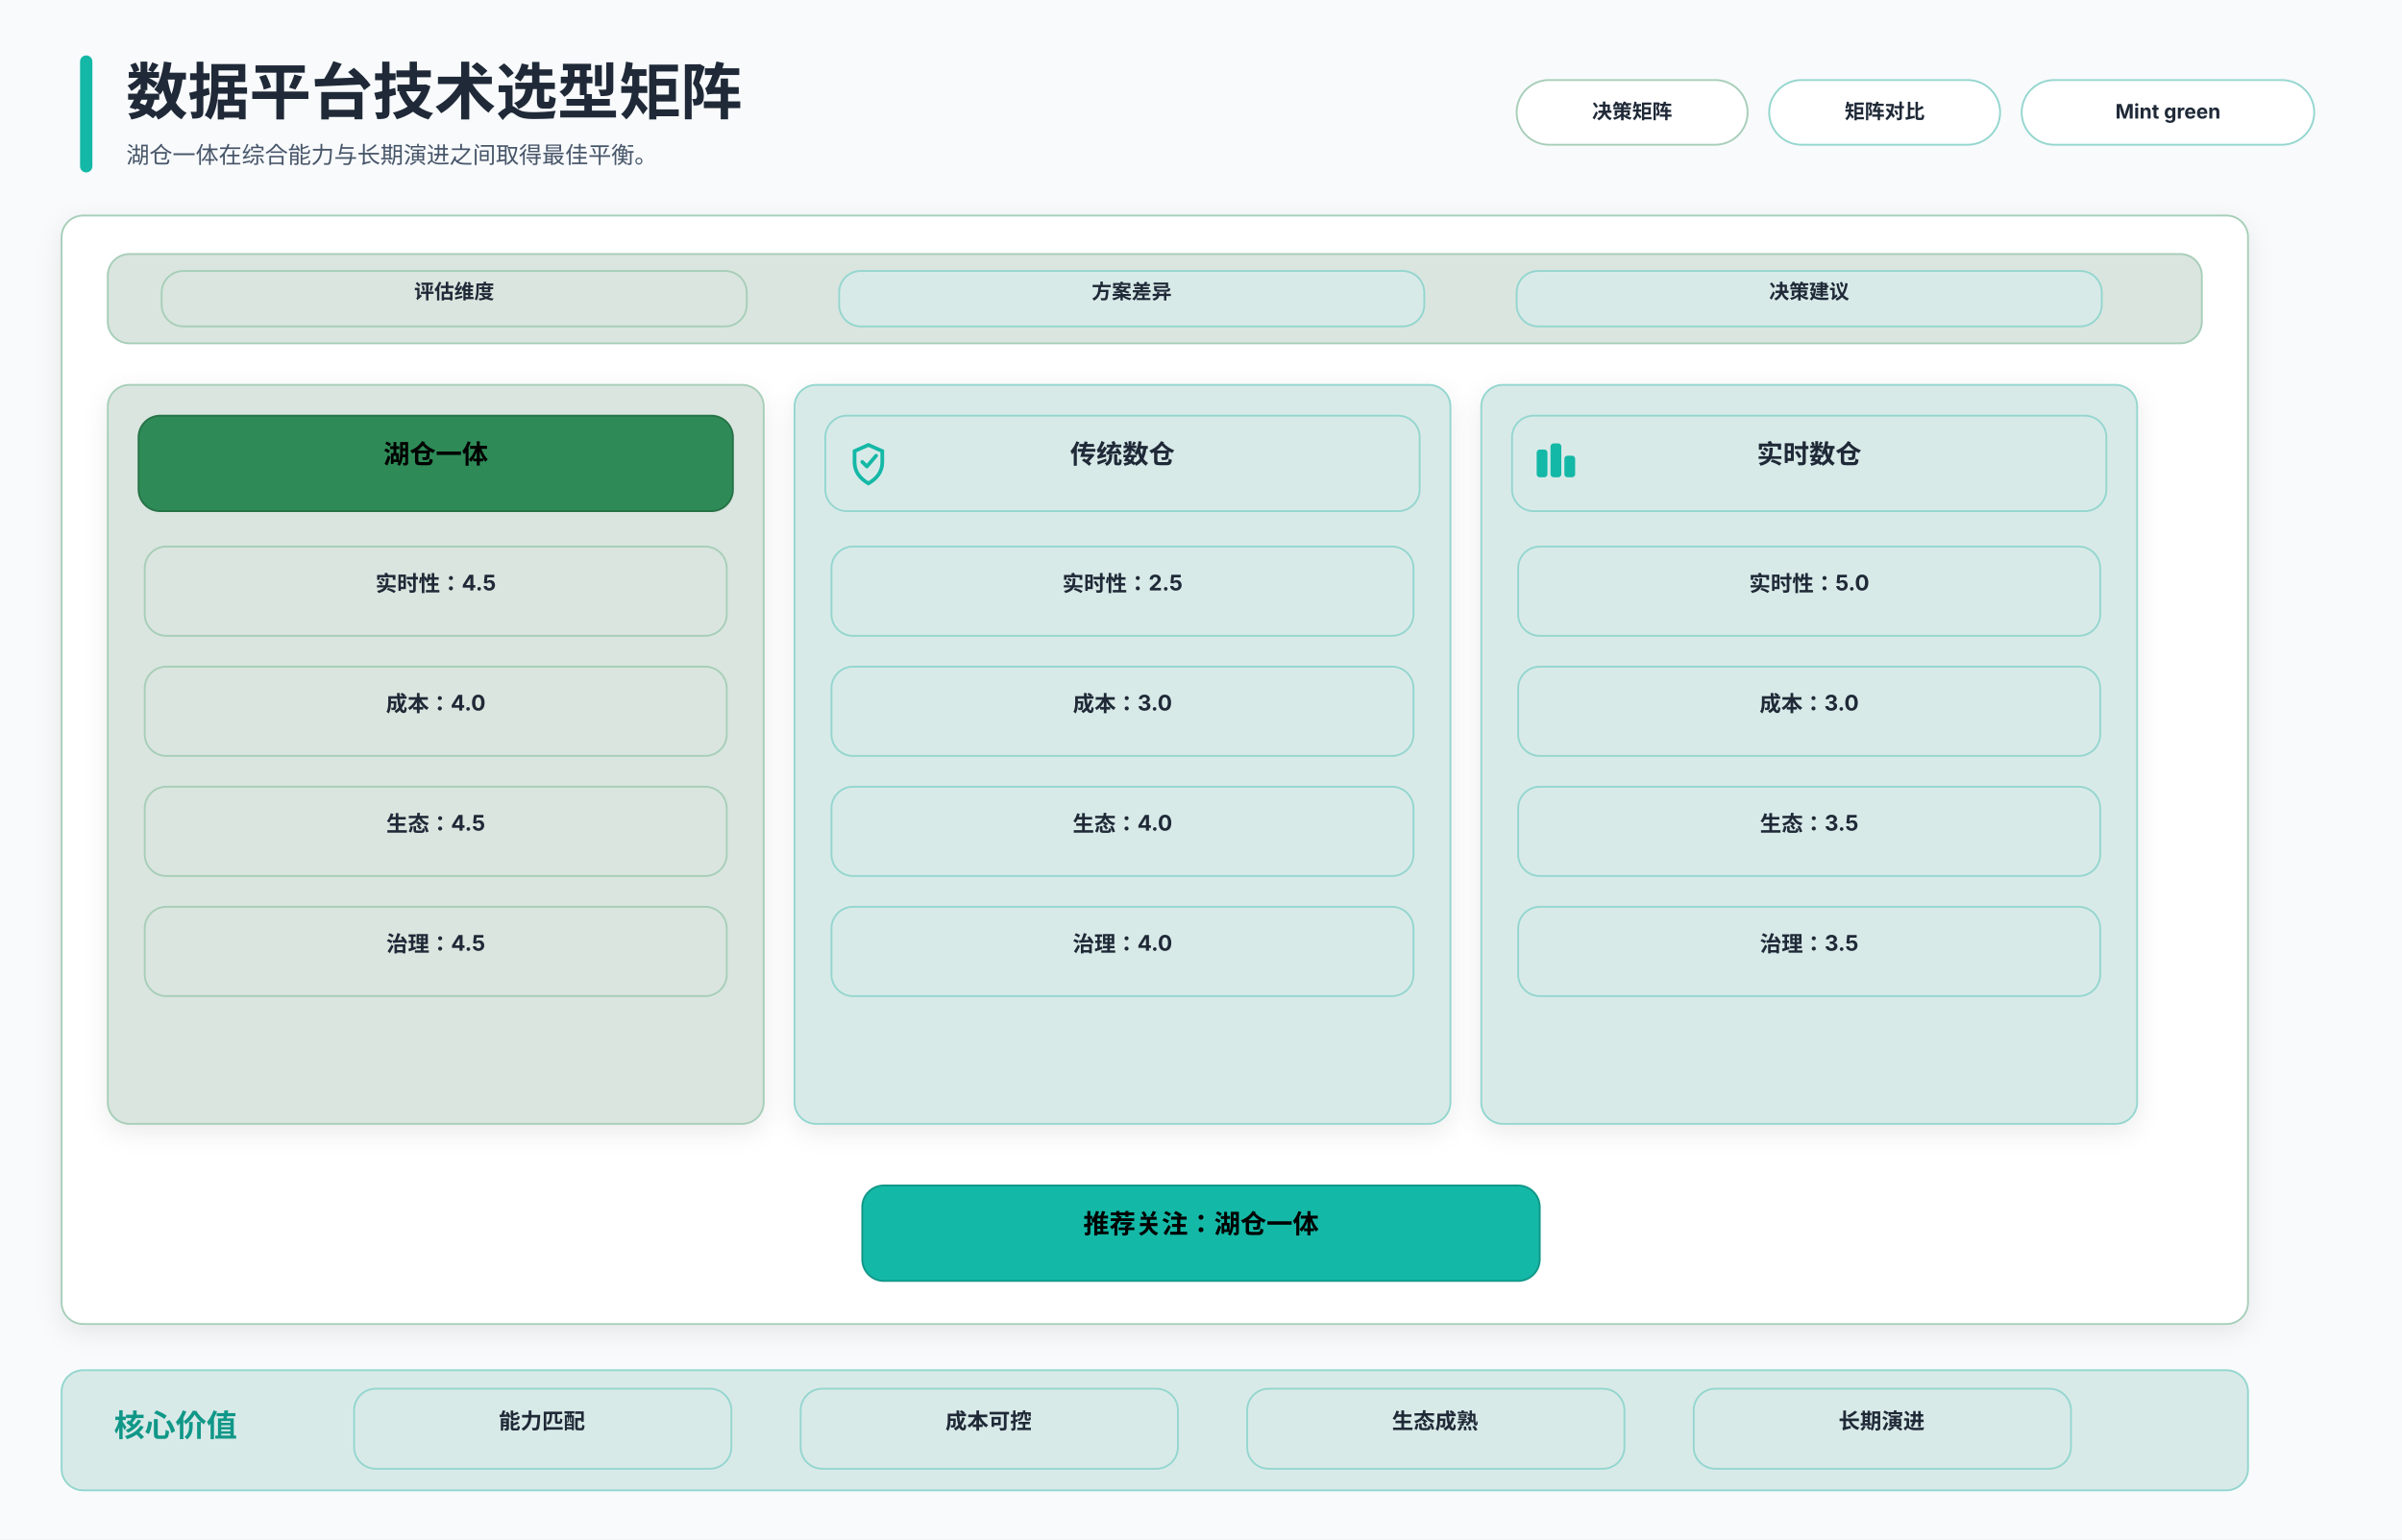
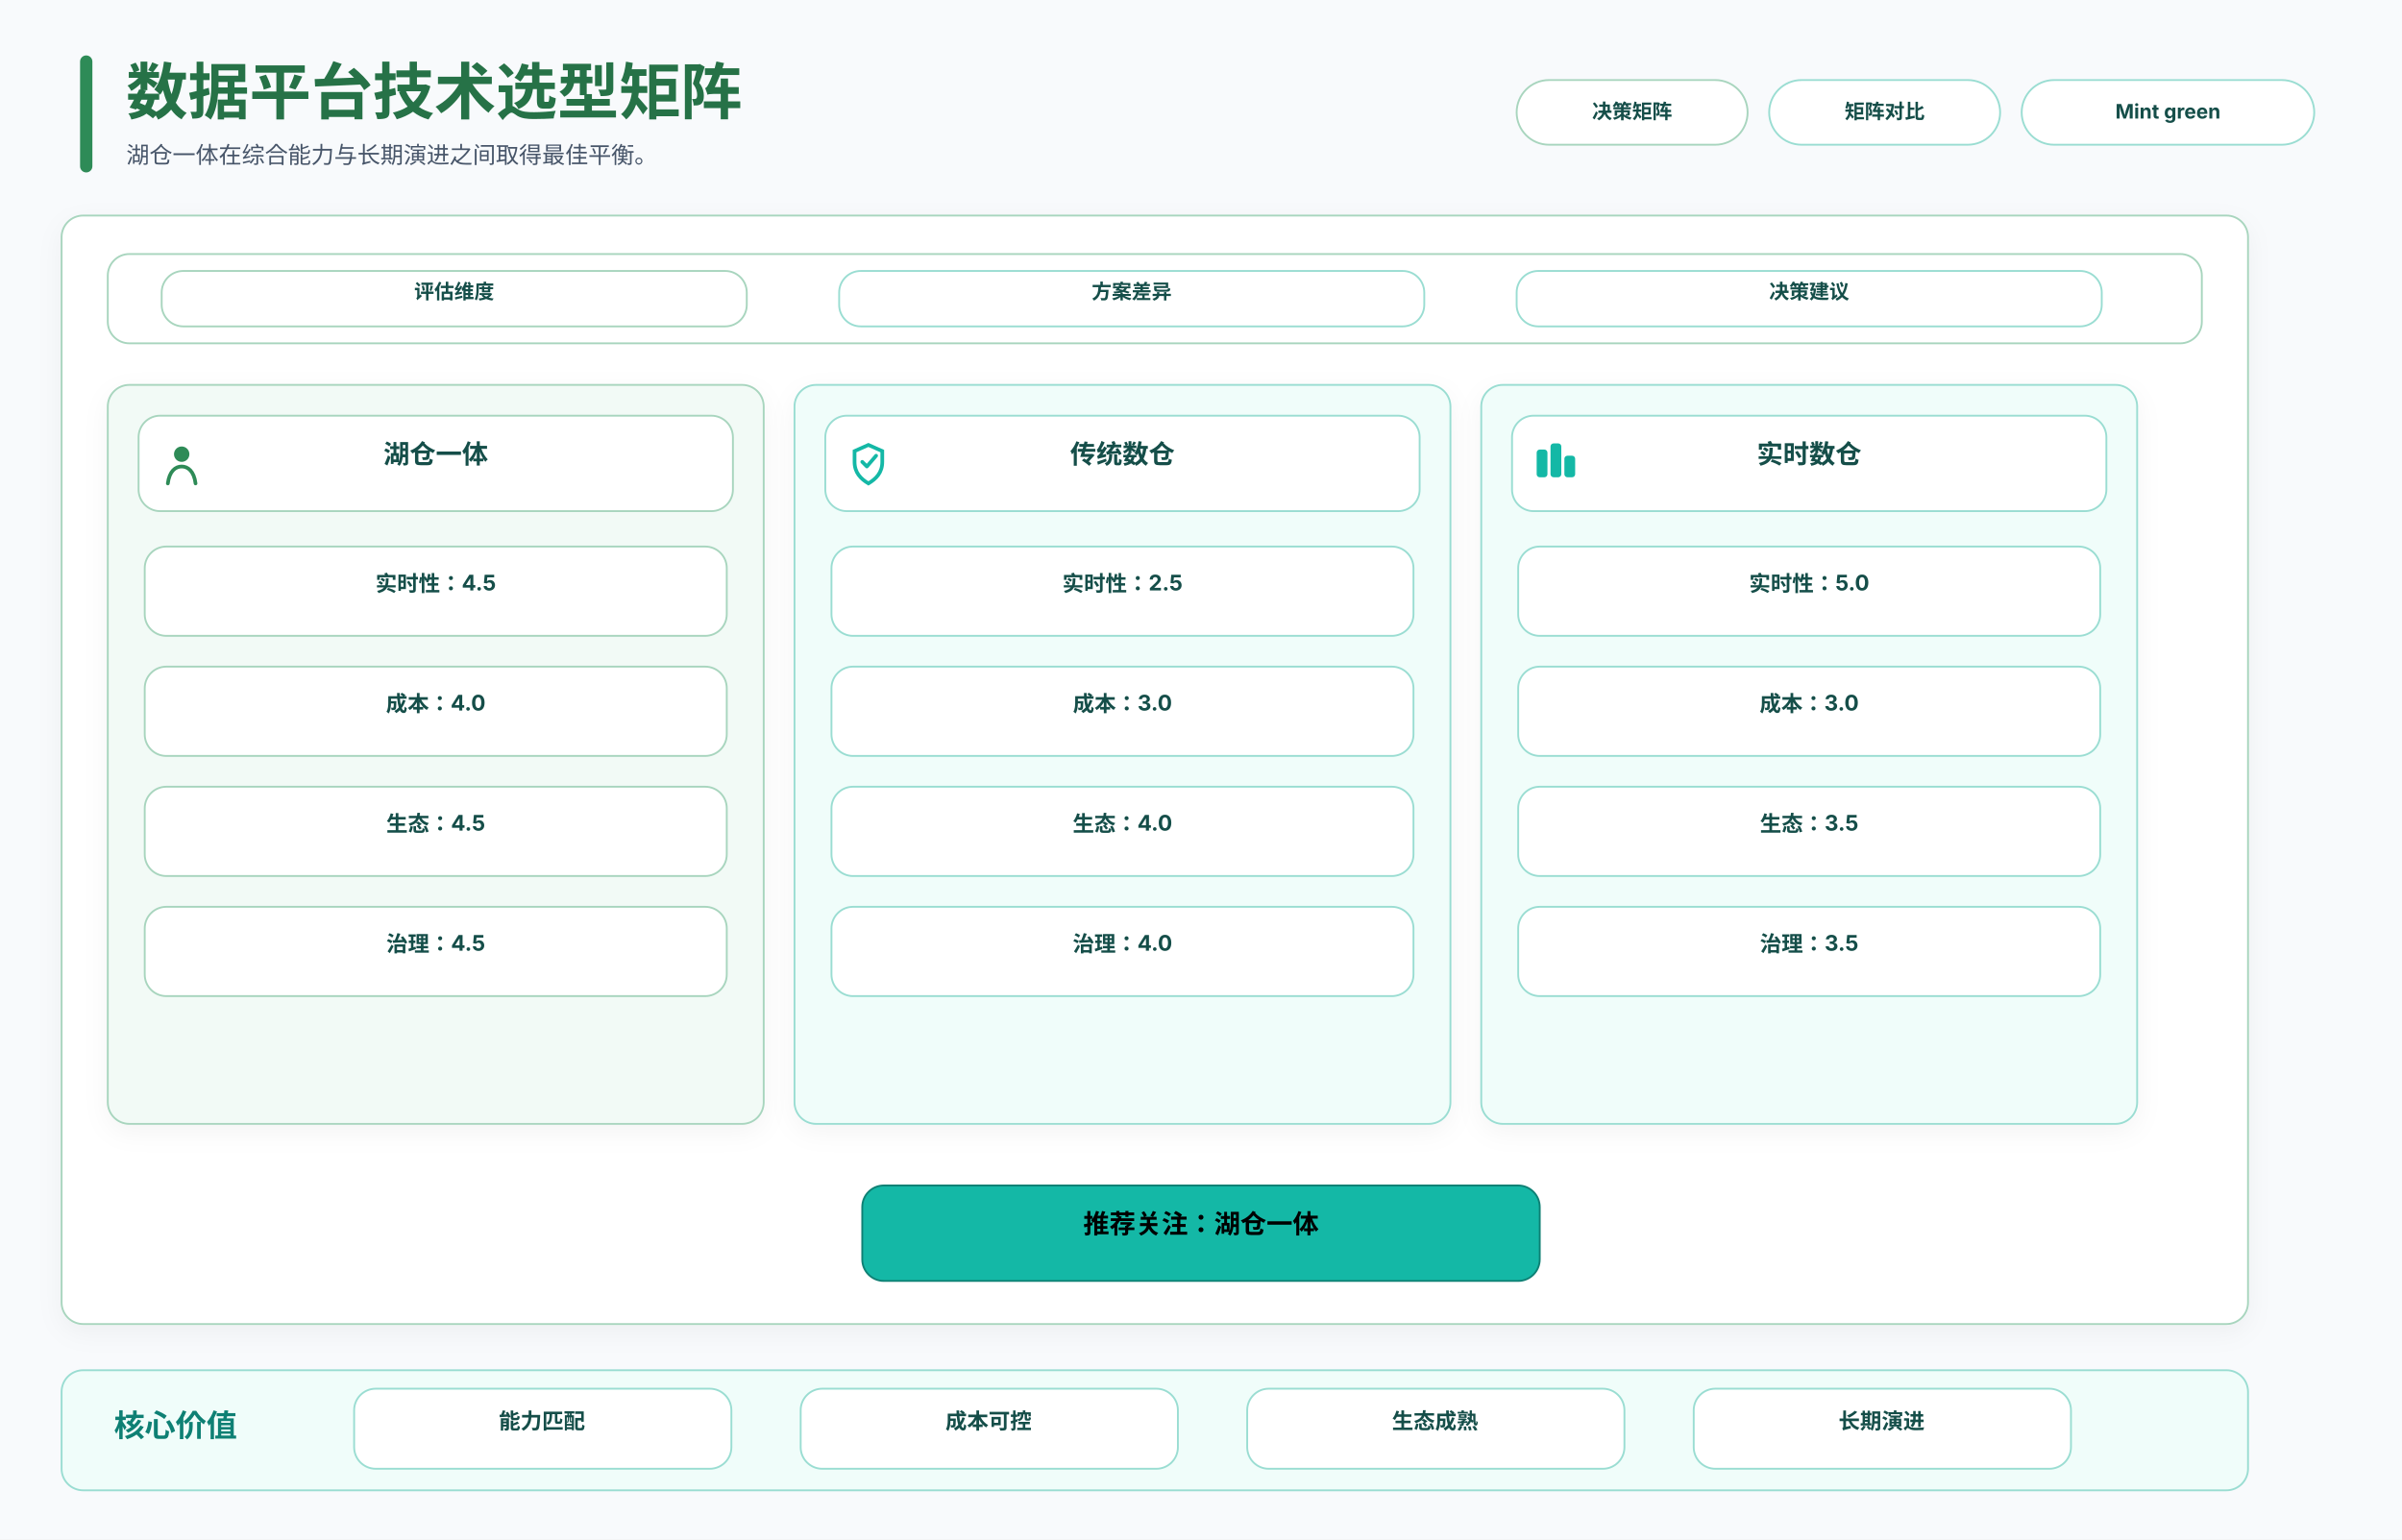
<svg xmlns="http://www.w3.org/2000/svg" width="1560" height="1000" viewBox="0 0 1560 1000" role="img" aria-labelledby="title desc" font-family="Inter, Noto Sans SC, Microsoft YaHei, Arial, sans-serif" data-theme="mint-green" data-mode="light" data-layout="matrix" data-dominant-axis="grid" data-visual-contract="enterprise-v2" data-modules="focus-node footer-band top-band" data-generation="fresh-catalog-v1" data-diagram-type="decision-matrix" data-spec-hash="cad96d3f2994ab7bd31d9d2e5cf21a0f533b95792e7cb1e3cdd60334283c09d0">
  <defs>
    <filter id="softShadow" x="-10%" y="-10%" width="120%" height="130%">
-       <feDropShadow dx="0" dy="5" stdDeviation="8" flood-color="#0F172A" flood-opacity="0.08" />
+       <feDropShadow dx="0" dy="5" stdDeviation="8" flood-color="#0F172A" flood-opacity="0.045" />
    </filter>
  </defs>
  <rect width="1560" height="1000" fill="#F8FAFC" />
-   <rect x="52" y="36" width="8" height="76" rx="4" fill="#14B8A6" />
-   <text id="page-title" x="82" y="74" font-size="40" font-weight="700" text-anchor="start" fill="#1F2937" data-role="page-title">数据平台技术选型矩阵</text>
+   <rect x="52" y="36" width="8" height="76" rx="4" fill="#2E8B57" />
+   <text id="page-title" x="82" y="74" font-size="40" font-weight="700" text-anchor="start" fill="#267247" data-role="page-title">数据平台技术选型矩阵</text>
  <text id="subtitle" x="82" y="106" font-size="15" font-weight="400" text-anchor="start" fill="#475569">湖仓一体在综合能力与长期演进之间取得最佳平衡。</text>
-   <rect x="985" y="52" width="150" height="42" rx="21" fill="#FFFFFF" stroke="#A7CEB8" stroke-width="1.2" />
-   <text id="badge-0" x="1060" y="77" font-size="13" font-weight="700" text-anchor="middle" fill="#1F2937">决策矩阵</text>
-   <rect x="1149" y="52" width="150" height="42" rx="21" fill="#FFFFFF" stroke="#94D6CF" stroke-width="1.2" />
-   <text id="badge-1" x="1224" y="77" font-size="13" font-weight="700" text-anchor="middle" fill="#1F2937">矩阵对比</text>
-   <rect x="1313" y="52" width="190" height="42" rx="21" fill="#FFFFFF" stroke="#94D6CF" stroke-width="1.2" />
-   <text id="badge-2" x="1408" y="77" font-size="13" font-weight="700" text-anchor="middle" fill="#1F2937">Mint green</text>
-   <rect id="main-shell" x="40" y="140" width="1420" height="720" rx="14" fill="#FFFFFF" stroke="#A7CEB8" stroke-width="1.2" data-role="region" data-color-role="group" data-visual-role="canvas" filter="url(#softShadow)" />
-   <rect id="top-band" x="70" y="165" width="1360" height="58" rx="14" fill="#DAE5DF" stroke="#A7CEB8" stroke-width="1.2" data-role="region" data-color-role="axis-main" data-module="top-band" />
-   <rect id="top-chip-0" x="105" y="176" width="380" height="36" rx="14" fill="#DAE5DF" stroke="#A7CEB8" stroke-width="1.2" data-role="node" data-color-role="axis-main" />
-   <text x="295" y="194" font-size="13" font-weight="700" text-anchor="middle" fill="#1F2937">评估维度</text>
-   <rect id="top-chip-1" x="545" y="176" width="380" height="36" rx="14" fill="#D8EAE8" stroke="#94D6CF" stroke-width="1.2" data-role="node" data-color-role="axis-cross" />
-   <text x="735" y="194" font-size="13" font-weight="700" text-anchor="middle" fill="#1F2937">方案差异</text>
-   <rect id="top-chip-2" x="985" y="176" width="380" height="36" rx="14" fill="#D8EAE8" stroke="#94D6CF" stroke-width="1.2" data-role="node" data-color-role="data-flow" />
-   <text x="1175" y="194" font-size="13" font-weight="700" text-anchor="middle" fill="#1F2937">决策建议</text>
-   <rect id="footer-band" x="40" y="890" width="1420" height="78" rx="14" fill="#D8EAE8" stroke="#94D6CF" stroke-width="1.2" data-role="region" data-color-role="data-flow" data-module="footer-band" />
-   <rect id="footer-0" x="230" y="902" width="245" height="52" rx="14" fill="#D8EAE8" stroke="#94D6CF" stroke-width="1.2" data-role="node" data-color-role="data-flow" />
-   <text x="352" y="928" font-size="14" font-weight="700" text-anchor="middle" fill="#1F2937">能力匹配</text>
-   <rect id="footer-1" x="520" y="902" width="245" height="52" rx="14" fill="#D8EAE8" stroke="#94D6CF" stroke-width="1.2" data-role="node" data-color-role="data-flow" />
-   <text x="642" y="928" font-size="14" font-weight="700" text-anchor="middle" fill="#1F2937">成本可控</text>
-   <rect id="footer-2" x="810" y="902" width="245" height="52" rx="14" fill="#D8EAE8" stroke="#94D6CF" stroke-width="1.2" data-role="node" data-color-role="data-flow" />
-   <text x="932" y="928" font-size="14" font-weight="700" text-anchor="middle" fill="#1F2937">生态成熟</text>
-   <rect id="footer-3" x="1100" y="902" width="245" height="52" rx="14" fill="#D8EAE8" stroke="#94D6CF" stroke-width="1.2" data-role="node" data-color-role="data-flow" />
-   <text x="1222" y="928" font-size="14" font-weight="700" text-anchor="middle" fill="#1F2937">长期演进</text>
-   <rect id="matrix-column-0" x="70" y="250" width="426" height="480" rx="14" fill="#DAE5DF" stroke="#A7CEB8" stroke-width="1.2" data-role="region" data-color-role="axis-main" filter="url(#softShadow)" />
-   <rect id="matrix-title-0" x="90" y="270" width="386" height="62" rx="14" fill="#2E8B57" stroke="#267247" stroke-width="1.2" data-role="node" data-color-role="axis-main" />
-   <text x="283" y="301" font-size="17" font-weight="700" text-anchor="middle" fill="#000000">湖仓一体</text>
-   <rect id="matrix-0-0" x="94" y="355" width="378" height="58" rx="14" fill="#DAE5DF" stroke="#A7CEB8" stroke-width="1.2" data-role="node" data-color-role="axis-main" />
-   <text x="283" y="384" font-size="14" font-weight="700" text-anchor="middle" fill="#1F2937">实时性：4.5</text>
-   <rect id="matrix-0-1" x="94" y="433" width="378" height="58" rx="14" fill="#DAE5DF" stroke="#A7CEB8" stroke-width="1.2" data-role="node" data-color-role="axis-main" />
-   <text x="283" y="462" font-size="14" font-weight="700" text-anchor="middle" fill="#1F2937">成本：4.0</text>
-   <rect id="matrix-0-2" x="94" y="511" width="378" height="58" rx="14" fill="#DAE5DF" stroke="#A7CEB8" stroke-width="1.2" data-role="node" data-color-role="axis-main" />
-   <text x="283" y="540" font-size="14" font-weight="700" text-anchor="middle" fill="#1F2937">生态：4.5</text>
-   <rect id="matrix-0-3" x="94" y="589" width="378" height="58" rx="14" fill="#DAE5DF" stroke="#A7CEB8" stroke-width="1.2" data-role="node" data-color-role="axis-main" />
-   <text x="283" y="618" font-size="14" font-weight="700" text-anchor="middle" fill="#1F2937">治理：4.5</text>
-   <rect id="matrix-column-1" x="516" y="250" width="426" height="480" rx="14" fill="#D8EAE8" stroke="#94D6CF" stroke-width="1.2" data-role="region" data-color-role="axis-cross" filter="url(#softShadow)" />
-   <rect id="matrix-title-1" x="536" y="270" width="386" height="62" rx="14" fill="#D8EAE8" stroke="#94D6CF" stroke-width="1.2" data-role="node" data-color-role="axis-cross" />
-   <text x="729" y="301" font-size="17" font-weight="700" text-anchor="middle" fill="#1F2937">传统数仓</text>
-   <rect id="matrix-1-0" x="540" y="355" width="378" height="58" rx="14" fill="#D8EAE8" stroke="#94D6CF" stroke-width="1.2" data-role="node" data-color-role="axis-cross" />
-   <text x="729" y="384" font-size="14" font-weight="700" text-anchor="middle" fill="#1F2937">实时性：2.5</text>
-   <rect id="matrix-1-1" x="540" y="433" width="378" height="58" rx="14" fill="#D8EAE8" stroke="#94D6CF" stroke-width="1.2" data-role="node" data-color-role="axis-cross" />
-   <text x="729" y="462" font-size="14" font-weight="700" text-anchor="middle" fill="#1F2937">成本：3.0</text>
-   <rect id="matrix-1-2" x="540" y="511" width="378" height="58" rx="14" fill="#D8EAE8" stroke="#94D6CF" stroke-width="1.2" data-role="node" data-color-role="axis-cross" />
-   <text x="729" y="540" font-size="14" font-weight="700" text-anchor="middle" fill="#1F2937">生态：4.0</text>
-   <rect id="matrix-1-3" x="540" y="589" width="378" height="58" rx="14" fill="#D8EAE8" stroke="#94D6CF" stroke-width="1.2" data-role="node" data-color-role="axis-cross" />
-   <text x="729" y="618" font-size="14" font-weight="700" text-anchor="middle" fill="#1F2937">治理：4.0</text>
-   <rect id="matrix-column-2" x="962" y="250" width="426" height="480" rx="14" fill="#D8EAE8" stroke="#94D6CF" stroke-width="1.2" data-role="region" data-color-role="data-flow" filter="url(#softShadow)" />
-   <rect id="matrix-title-2" x="982" y="270" width="386" height="62" rx="14" fill="#D8EAE8" stroke="#94D6CF" stroke-width="1.2" data-role="node" data-color-role="data-flow" />
-   <text x="1175" y="301" font-size="17" font-weight="700" text-anchor="middle" fill="#1F2937">实时数仓</text>
-   <rect id="matrix-2-0" x="986" y="355" width="378" height="58" rx="14" fill="#D8EAE8" stroke="#94D6CF" stroke-width="1.2" data-role="node" data-color-role="data-flow" />
-   <text x="1175" y="384" font-size="14" font-weight="700" text-anchor="middle" fill="#1F2937">实时性：5.0</text>
-   <rect id="matrix-2-1" x="986" y="433" width="378" height="58" rx="14" fill="#D8EAE8" stroke="#94D6CF" stroke-width="1.2" data-role="node" data-color-role="data-flow" />
-   <text x="1175" y="462" font-size="14" font-weight="700" text-anchor="middle" fill="#1F2937">成本：3.0</text>
-   <rect id="matrix-2-2" x="986" y="511" width="378" height="58" rx="14" fill="#D8EAE8" stroke="#94D6CF" stroke-width="1.2" data-role="node" data-color-role="data-flow" />
-   <text x="1175" y="540" font-size="14" font-weight="700" text-anchor="middle" fill="#1F2937">生态：3.5</text>
-   <rect id="matrix-2-3" x="986" y="589" width="378" height="58" rx="14" fill="#D8EAE8" stroke="#94D6CF" stroke-width="1.2" data-role="node" data-color-role="data-flow" />
-   <text x="1175" y="618" font-size="14" font-weight="700" text-anchor="middle" fill="#1F2937">治理：3.5</text>
-   <rect id="focus" x="560" y="770" width="440" height="62" rx="14" fill="#14B8A6" stroke="#109788" stroke-width="1.2" data-role="node" data-color-role="focus" data-visual-role="focus" data-module="focus-node" />
-   <text x="780" y="801" font-size="17" font-weight="700" text-anchor="middle" fill="#000000">推荐关注：湖仓一体</text>
-   <text id="footer-title" x="74" y="933" font-size="20" font-weight="700" text-anchor="start" fill="#109788">核心价值</text>
+   <rect x="985" y="52" width="150" height="42" rx="21" fill="#FFFFFF" stroke="#A8D5BE" stroke-width="1.2" />
+   <text id="badge-0" x="1060" y="77" font-size="13" font-weight="700" text-anchor="middle" fill="#154E49">决策矩阵</text>
+   <rect x="1149" y="52" width="150" height="42" rx="21" fill="#FFFFFF" stroke="#9ADDD2" stroke-width="1.2" />
+   <text id="badge-1" x="1224" y="77" font-size="13" font-weight="700" text-anchor="middle" fill="#154E49">矩阵对比</text>
+   <rect x="1313" y="52" width="190" height="42" rx="21" fill="#FFFFFF" stroke="#9ADDD2" stroke-width="1.2" />
+   <text id="badge-2" x="1408" y="77" font-size="13" font-weight="700" text-anchor="middle" fill="#154E49">Mint green</text>
+   <rect id="main-shell" x="40" y="140" width="1420" height="720" rx="14" fill="#FFFFFF" stroke="#A8D5BE" stroke-width="1.2" data-font-color="#154E49" data-role="region" data-color-role="group" data-visual-role="canvas" filter="url(#softShadow)" />
+   <rect id="top-band" x="70" y="165" width="1360" height="58" rx="14" fill="#FFFFFF" stroke="#A8D5BE" stroke-width="1.2" data-font-color="#154E49" data-role="region" data-color-role="axis-main" data-module="top-band" />
+   <rect id="top-chip-0" x="105" y="176" width="380" height="36" rx="14" fill="#FFFFFF" stroke="#A8D5BE" stroke-width="1.2" data-font-color="#154E49" data-role="node" data-color-role="axis-main" />
+   <text id="top-chip-0-label" x="295" y="194" font-size="13" font-weight="700" text-anchor="middle" fill="#154E49">评估维度</text>
+   <rect id="top-chip-1" x="545" y="176" width="380" height="36" rx="14" fill="#FFFFFF" stroke="#9ADDD2" stroke-width="1.2" data-font-color="#154E49" data-role="node" data-color-role="axis-cross" />
+   <text id="top-chip-1-label" x="735" y="194" font-size="13" font-weight="700" text-anchor="middle" fill="#154E49">方案差异</text>
+   <rect id="top-chip-2" x="985" y="176" width="380" height="36" rx="14" fill="#FFFFFF" stroke="#9ADDD2" stroke-width="1.2" data-font-color="#154E49" data-role="node" data-color-role="data-flow" />
+   <text id="top-chip-2-label" x="1175" y="194" font-size="13" font-weight="700" text-anchor="middle" fill="#154E49">决策建议</text>
+   <rect id="footer-band" x="40" y="890" width="1420" height="78" rx="14" fill="#F0FDFA" stroke="#9ADDD2" stroke-width="1.2" data-font-color="#154E49" data-role="region" data-color-role="data-flow" data-module="footer-band" />
+   <rect id="footer-0" x="230" y="902" width="245" height="52" rx="14" fill="#FFFFFF" stroke="#9ADDD2" stroke-width="1.2" data-font-color="#154E49" data-role="node" data-color-role="data-flow" />
+   <text id="footer-0-label" x="352" y="928" font-size="14" font-weight="700" text-anchor="middle" fill="#154E49">能力匹配</text>
+   <rect id="footer-1" x="520" y="902" width="245" height="52" rx="14" fill="#FFFFFF" stroke="#9ADDD2" stroke-width="1.2" data-font-color="#154E49" data-role="node" data-color-role="data-flow" />
+   <text id="footer-1-label" x="642" y="928" font-size="14" font-weight="700" text-anchor="middle" fill="#154E49">成本可控</text>
+   <rect id="footer-2" x="810" y="902" width="245" height="52" rx="14" fill="#FFFFFF" stroke="#9ADDD2" stroke-width="1.2" data-font-color="#154E49" data-role="node" data-color-role="data-flow" />
+   <text id="footer-2-label" x="932" y="928" font-size="14" font-weight="700" text-anchor="middle" fill="#154E49">生态成熟</text>
+   <rect id="footer-3" x="1100" y="902" width="245" height="52" rx="14" fill="#FFFFFF" stroke="#9ADDD2" stroke-width="1.2" data-font-color="#154E49" data-role="node" data-color-role="data-flow" />
+   <text id="footer-3-label" x="1222" y="928" font-size="14" font-weight="700" text-anchor="middle" fill="#154E49">长期演进</text>
+   <rect id="matrix-column-0" x="70" y="250" width="426" height="480" rx="14" fill="#F2FAF6" stroke="#A8D5BE" stroke-width="1.2" data-font-color="#154E49" data-role="region" data-color-role="axis-main" filter="url(#softShadow)" />
+   <rect id="matrix-title-0" x="90" y="270" width="386" height="62" rx="14" fill="#FFFFFF" stroke="#A8D5BE" stroke-width="1.2" data-font-color="#154E49" data-role="node" data-color-role="axis-main" />
+   <text id="matrix-title-0-label" x="283" y="301" font-size="17" font-weight="700" text-anchor="middle" fill="#154E49">湖仓一体</text>
+   <rect id="matrix-0-0" x="94" y="355" width="378" height="58" rx="14" fill="#FFFFFF" stroke="#A8D5BE" stroke-width="1.2" data-font-color="#154E49" data-role="node" data-color-role="axis-main" />
+   <text id="matrix-0-0-label" x="283" y="384" font-size="14" font-weight="700" text-anchor="middle" fill="#154E49">实时性：4.5</text>
+   <rect id="matrix-0-1" x="94" y="433" width="378" height="58" rx="14" fill="#FFFFFF" stroke="#A8D5BE" stroke-width="1.2" data-font-color="#154E49" data-role="node" data-color-role="axis-main" />
+   <text id="matrix-0-1-label" x="283" y="462" font-size="14" font-weight="700" text-anchor="middle" fill="#154E49">成本：4.0</text>
+   <rect id="matrix-0-2" x="94" y="511" width="378" height="58" rx="14" fill="#FFFFFF" stroke="#A8D5BE" stroke-width="1.2" data-font-color="#154E49" data-role="node" data-color-role="axis-main" />
+   <text id="matrix-0-2-label" x="283" y="540" font-size="14" font-weight="700" text-anchor="middle" fill="#154E49">生态：4.5</text>
+   <rect id="matrix-0-3" x="94" y="589" width="378" height="58" rx="14" fill="#FFFFFF" stroke="#A8D5BE" stroke-width="1.2" data-font-color="#154E49" data-role="node" data-color-role="axis-main" />
+   <text id="matrix-0-3-label" x="283" y="618" font-size="14" font-weight="700" text-anchor="middle" fill="#154E49">治理：4.5</text>
+   <rect id="matrix-column-1" x="516" y="250" width="426" height="480" rx="14" fill="#F0FDFA" stroke="#9ADDD2" stroke-width="1.2" data-font-color="#154E49" data-role="region" data-color-role="axis-cross" filter="url(#softShadow)" />
+   <rect id="matrix-title-1" x="536" y="270" width="386" height="62" rx="14" fill="#FFFFFF" stroke="#9ADDD2" stroke-width="1.2" data-font-color="#154E49" data-role="node" data-color-role="axis-cross" />
+   <text id="matrix-title-1-label" x="729" y="301" font-size="17" font-weight="700" text-anchor="middle" fill="#154E49">传统数仓</text>
+   <rect id="matrix-1-0" x="540" y="355" width="378" height="58" rx="14" fill="#FFFFFF" stroke="#9ADDD2" stroke-width="1.2" data-font-color="#154E49" data-role="node" data-color-role="axis-cross" />
+   <text id="matrix-1-0-label" x="729" y="384" font-size="14" font-weight="700" text-anchor="middle" fill="#154E49">实时性：2.5</text>
+   <rect id="matrix-1-1" x="540" y="433" width="378" height="58" rx="14" fill="#FFFFFF" stroke="#9ADDD2" stroke-width="1.2" data-font-color="#154E49" data-role="node" data-color-role="axis-cross" />
+   <text id="matrix-1-1-label" x="729" y="462" font-size="14" font-weight="700" text-anchor="middle" fill="#154E49">成本：3.0</text>
+   <rect id="matrix-1-2" x="540" y="511" width="378" height="58" rx="14" fill="#FFFFFF" stroke="#9ADDD2" stroke-width="1.2" data-font-color="#154E49" data-role="node" data-color-role="axis-cross" />
+   <text id="matrix-1-2-label" x="729" y="540" font-size="14" font-weight="700" text-anchor="middle" fill="#154E49">生态：4.0</text>
+   <rect id="matrix-1-3" x="540" y="589" width="378" height="58" rx="14" fill="#FFFFFF" stroke="#9ADDD2" stroke-width="1.2" data-font-color="#154E49" data-role="node" data-color-role="axis-cross" />
+   <text id="matrix-1-3-label" x="729" y="618" font-size="14" font-weight="700" text-anchor="middle" fill="#154E49">治理：4.0</text>
+   <rect id="matrix-column-2" x="962" y="250" width="426" height="480" rx="14" fill="#F0FDFA" stroke="#9ADDD2" stroke-width="1.2" data-font-color="#154E49" data-role="region" data-color-role="data-flow" filter="url(#softShadow)" />
+   <rect id="matrix-title-2" x="982" y="270" width="386" height="62" rx="14" fill="#FFFFFF" stroke="#9ADDD2" stroke-width="1.2" data-font-color="#154E49" data-role="node" data-color-role="data-flow" />
+   <text id="matrix-title-2-label" x="1175" y="301" font-size="17" font-weight="700" text-anchor="middle" fill="#154E49">实时数仓</text>
+   <rect id="matrix-2-0" x="986" y="355" width="378" height="58" rx="14" fill="#FFFFFF" stroke="#9ADDD2" stroke-width="1.2" data-font-color="#154E49" data-role="node" data-color-role="data-flow" />
+   <text id="matrix-2-0-label" x="1175" y="384" font-size="14" font-weight="700" text-anchor="middle" fill="#154E49">实时性：5.0</text>
+   <rect id="matrix-2-1" x="986" y="433" width="378" height="58" rx="14" fill="#FFFFFF" stroke="#9ADDD2" stroke-width="1.2" data-font-color="#154E49" data-role="node" data-color-role="data-flow" />
+   <text id="matrix-2-1-label" x="1175" y="462" font-size="14" font-weight="700" text-anchor="middle" fill="#154E49">成本：3.0</text>
+   <rect id="matrix-2-2" x="986" y="511" width="378" height="58" rx="14" fill="#FFFFFF" stroke="#9ADDD2" stroke-width="1.2" data-font-color="#154E49" data-role="node" data-color-role="data-flow" />
+   <text id="matrix-2-2-label" x="1175" y="540" font-size="14" font-weight="700" text-anchor="middle" fill="#154E49">生态：3.5</text>
+   <rect id="matrix-2-3" x="986" y="589" width="378" height="58" rx="14" fill="#FFFFFF" stroke="#9ADDD2" stroke-width="1.2" data-font-color="#154E49" data-role="node" data-color-role="data-flow" />
+   <text id="matrix-2-3-label" x="1175" y="618" font-size="14" font-weight="700" text-anchor="middle" fill="#154E49">治理：3.5</text>
+   <rect id="focus" x="560" y="770" width="440" height="62" rx="14" fill="#14B8A6" stroke="#0E8074" stroke-width="1.2" data-font-color="#000000" data-role="node" data-color-role="focus" data-visual-role="focus" data-module="focus-node" />
+   <text id="focus-label" x="780" y="801" font-size="17" font-weight="700" text-anchor="middle" fill="#000000">推荐关注：湖仓一体</text>
+   <text id="footer-title" x="74" y="933" font-size="20" font-weight="700" text-anchor="start" fill="#0E8074">核心价值</text>
  <g id="matrix-icon-0" data-role="icon" data-color-role="axis-main" fill="#2E8B57">
    <circle cx="118" cy="295" r="5" />
    <path d="M109 314c1-8 5-11 9-11s8 3 9 11" fill="none" stroke="#2E8B57" stroke-width="2.4" stroke-linecap="round" />
  </g>
  <g id="matrix-icon-1" data-role="icon" data-color-role="axis-cross" fill="#14B8A6">
    <path d="M564 289l9 4v7c0 7-4 11-9 14-5-3-9-7-9-14V293z" fill="none" stroke="#14B8A6" stroke-width="2.4" />
    <path d="M560 300l3 3 6-7" fill="none" stroke="#14B8A6" stroke-width="2.4" stroke-linecap="round" stroke-linejoin="round" />
  </g>
  <g id="matrix-icon-2" data-role="icon" data-color-role="data-flow" fill="#14B8A6">
    <rect x="998" y="292" width="7" height="18" rx="2" />
    <rect x="1007" y="288" width="7" height="22" rx="2" />
    <rect x="1016" y="296" width="7" height="14" rx="2" />
  </g>
</svg>
